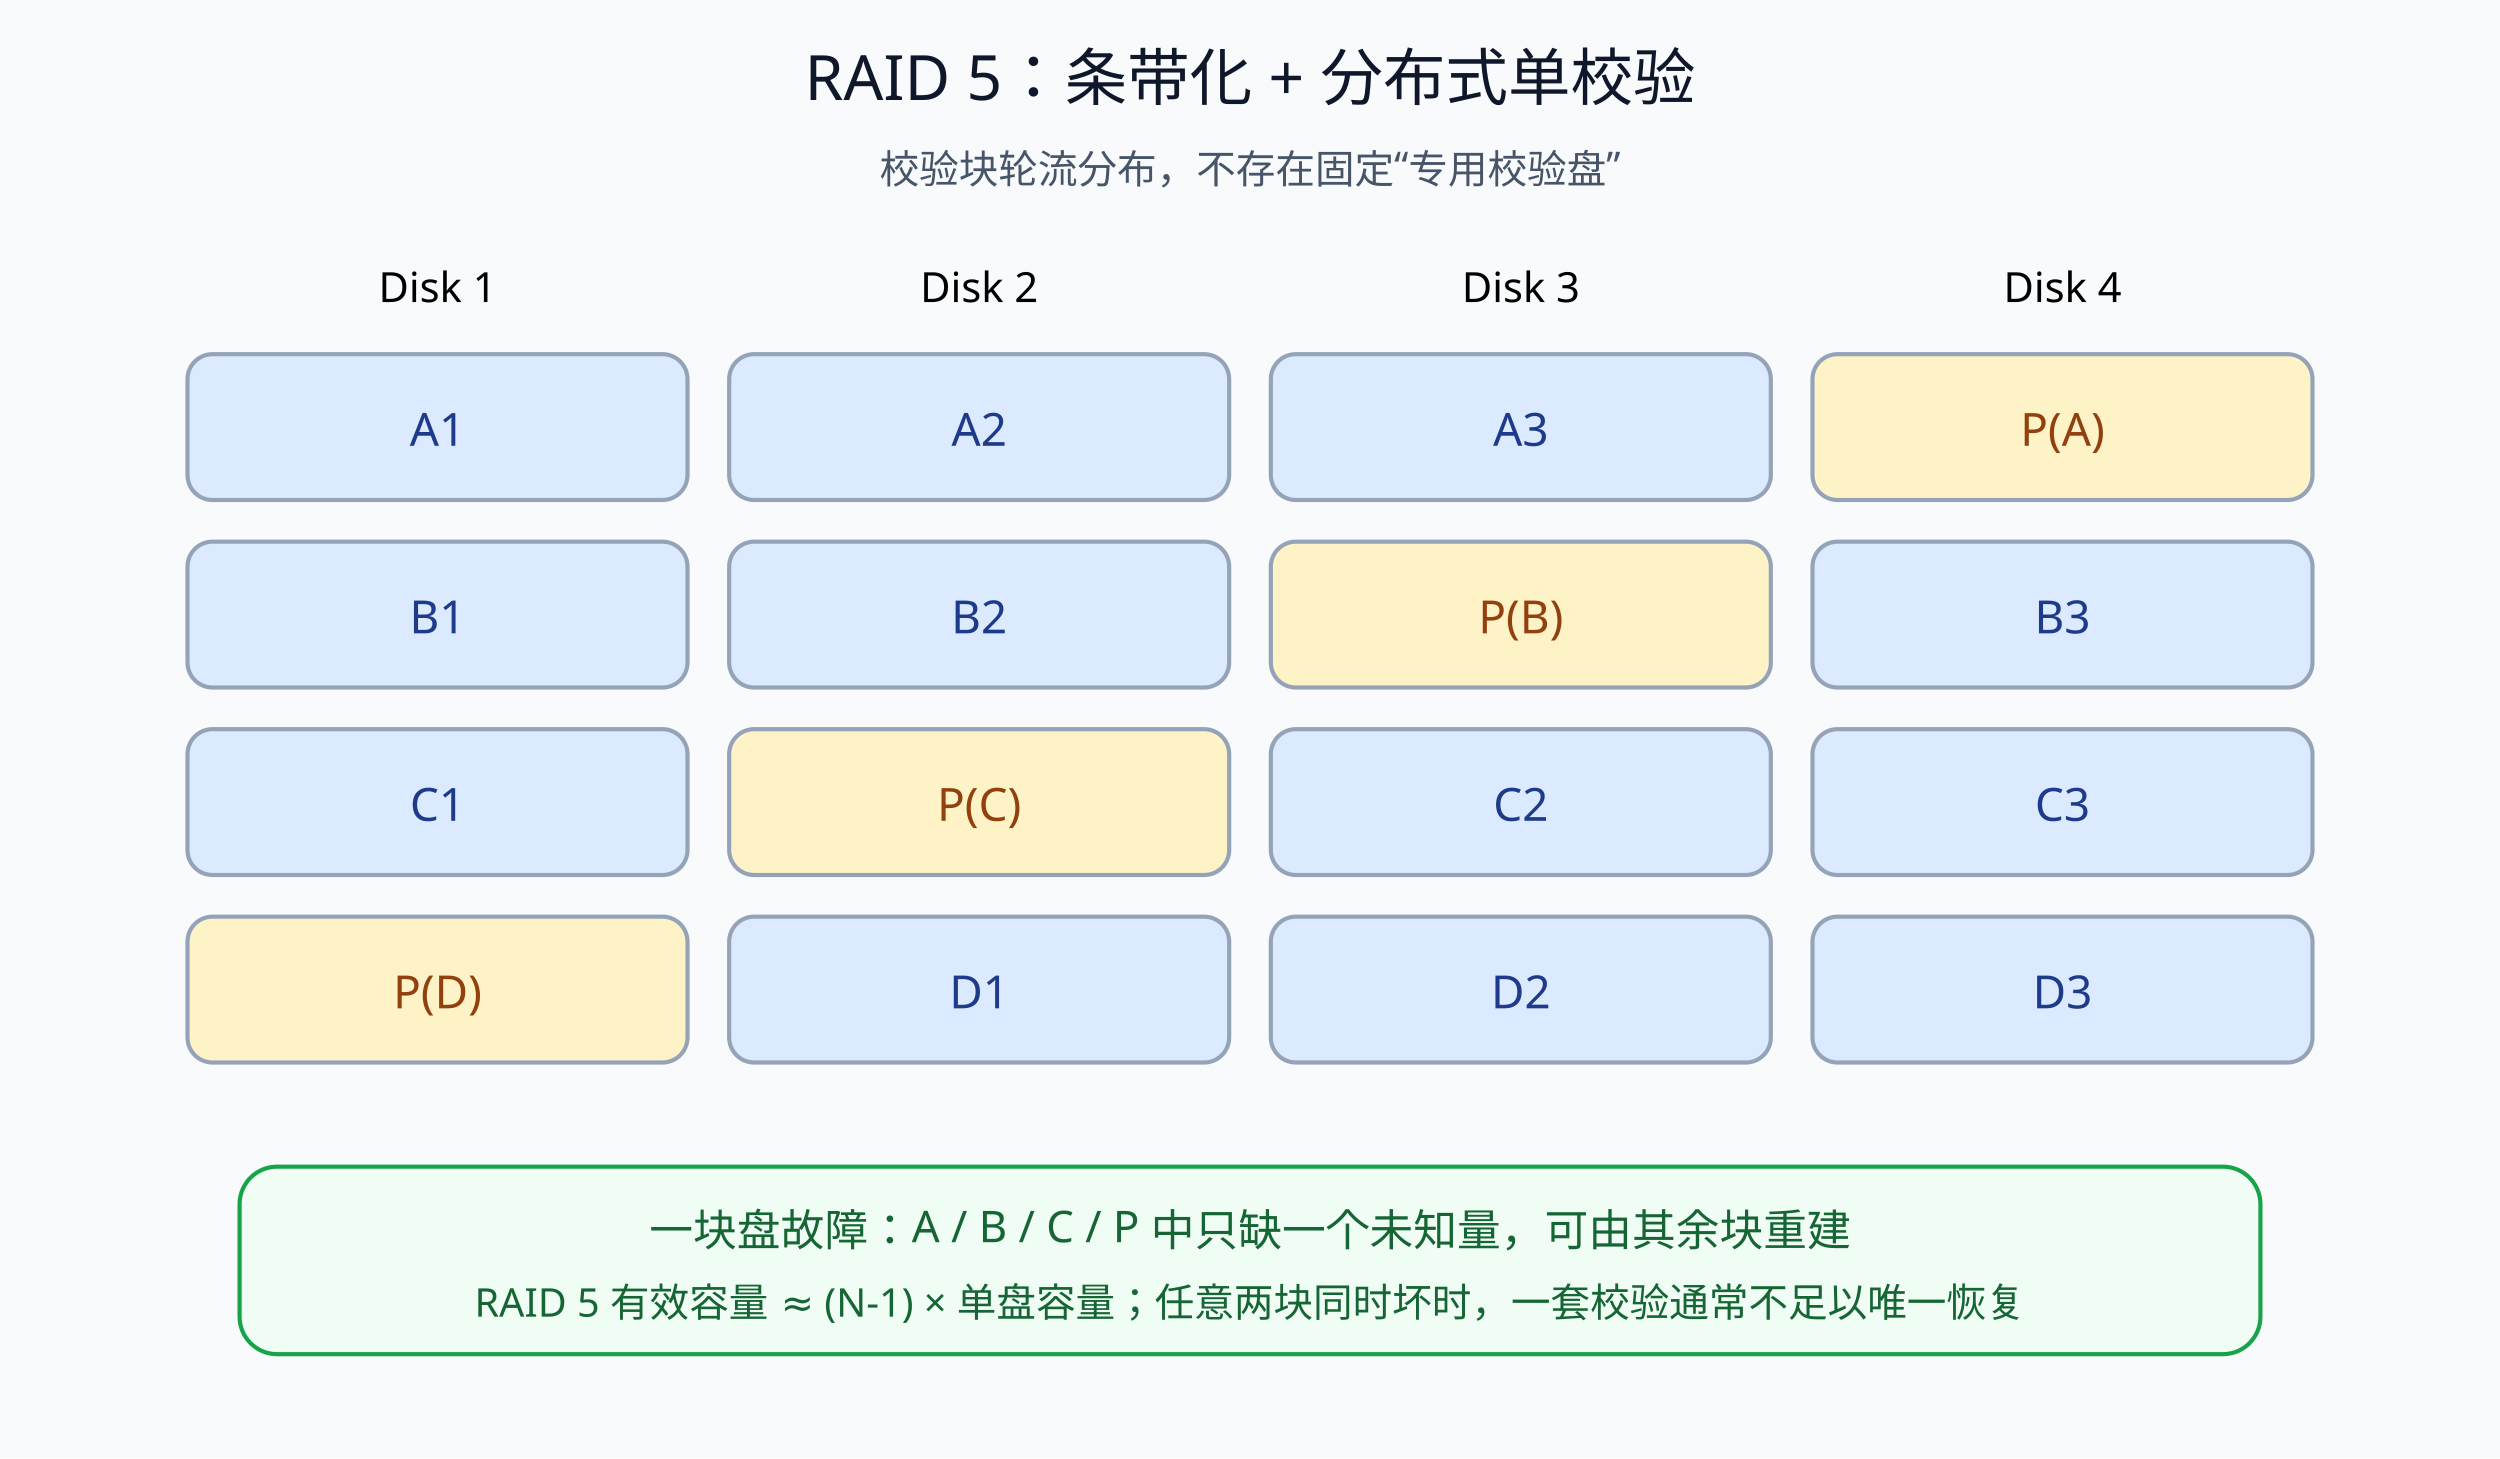
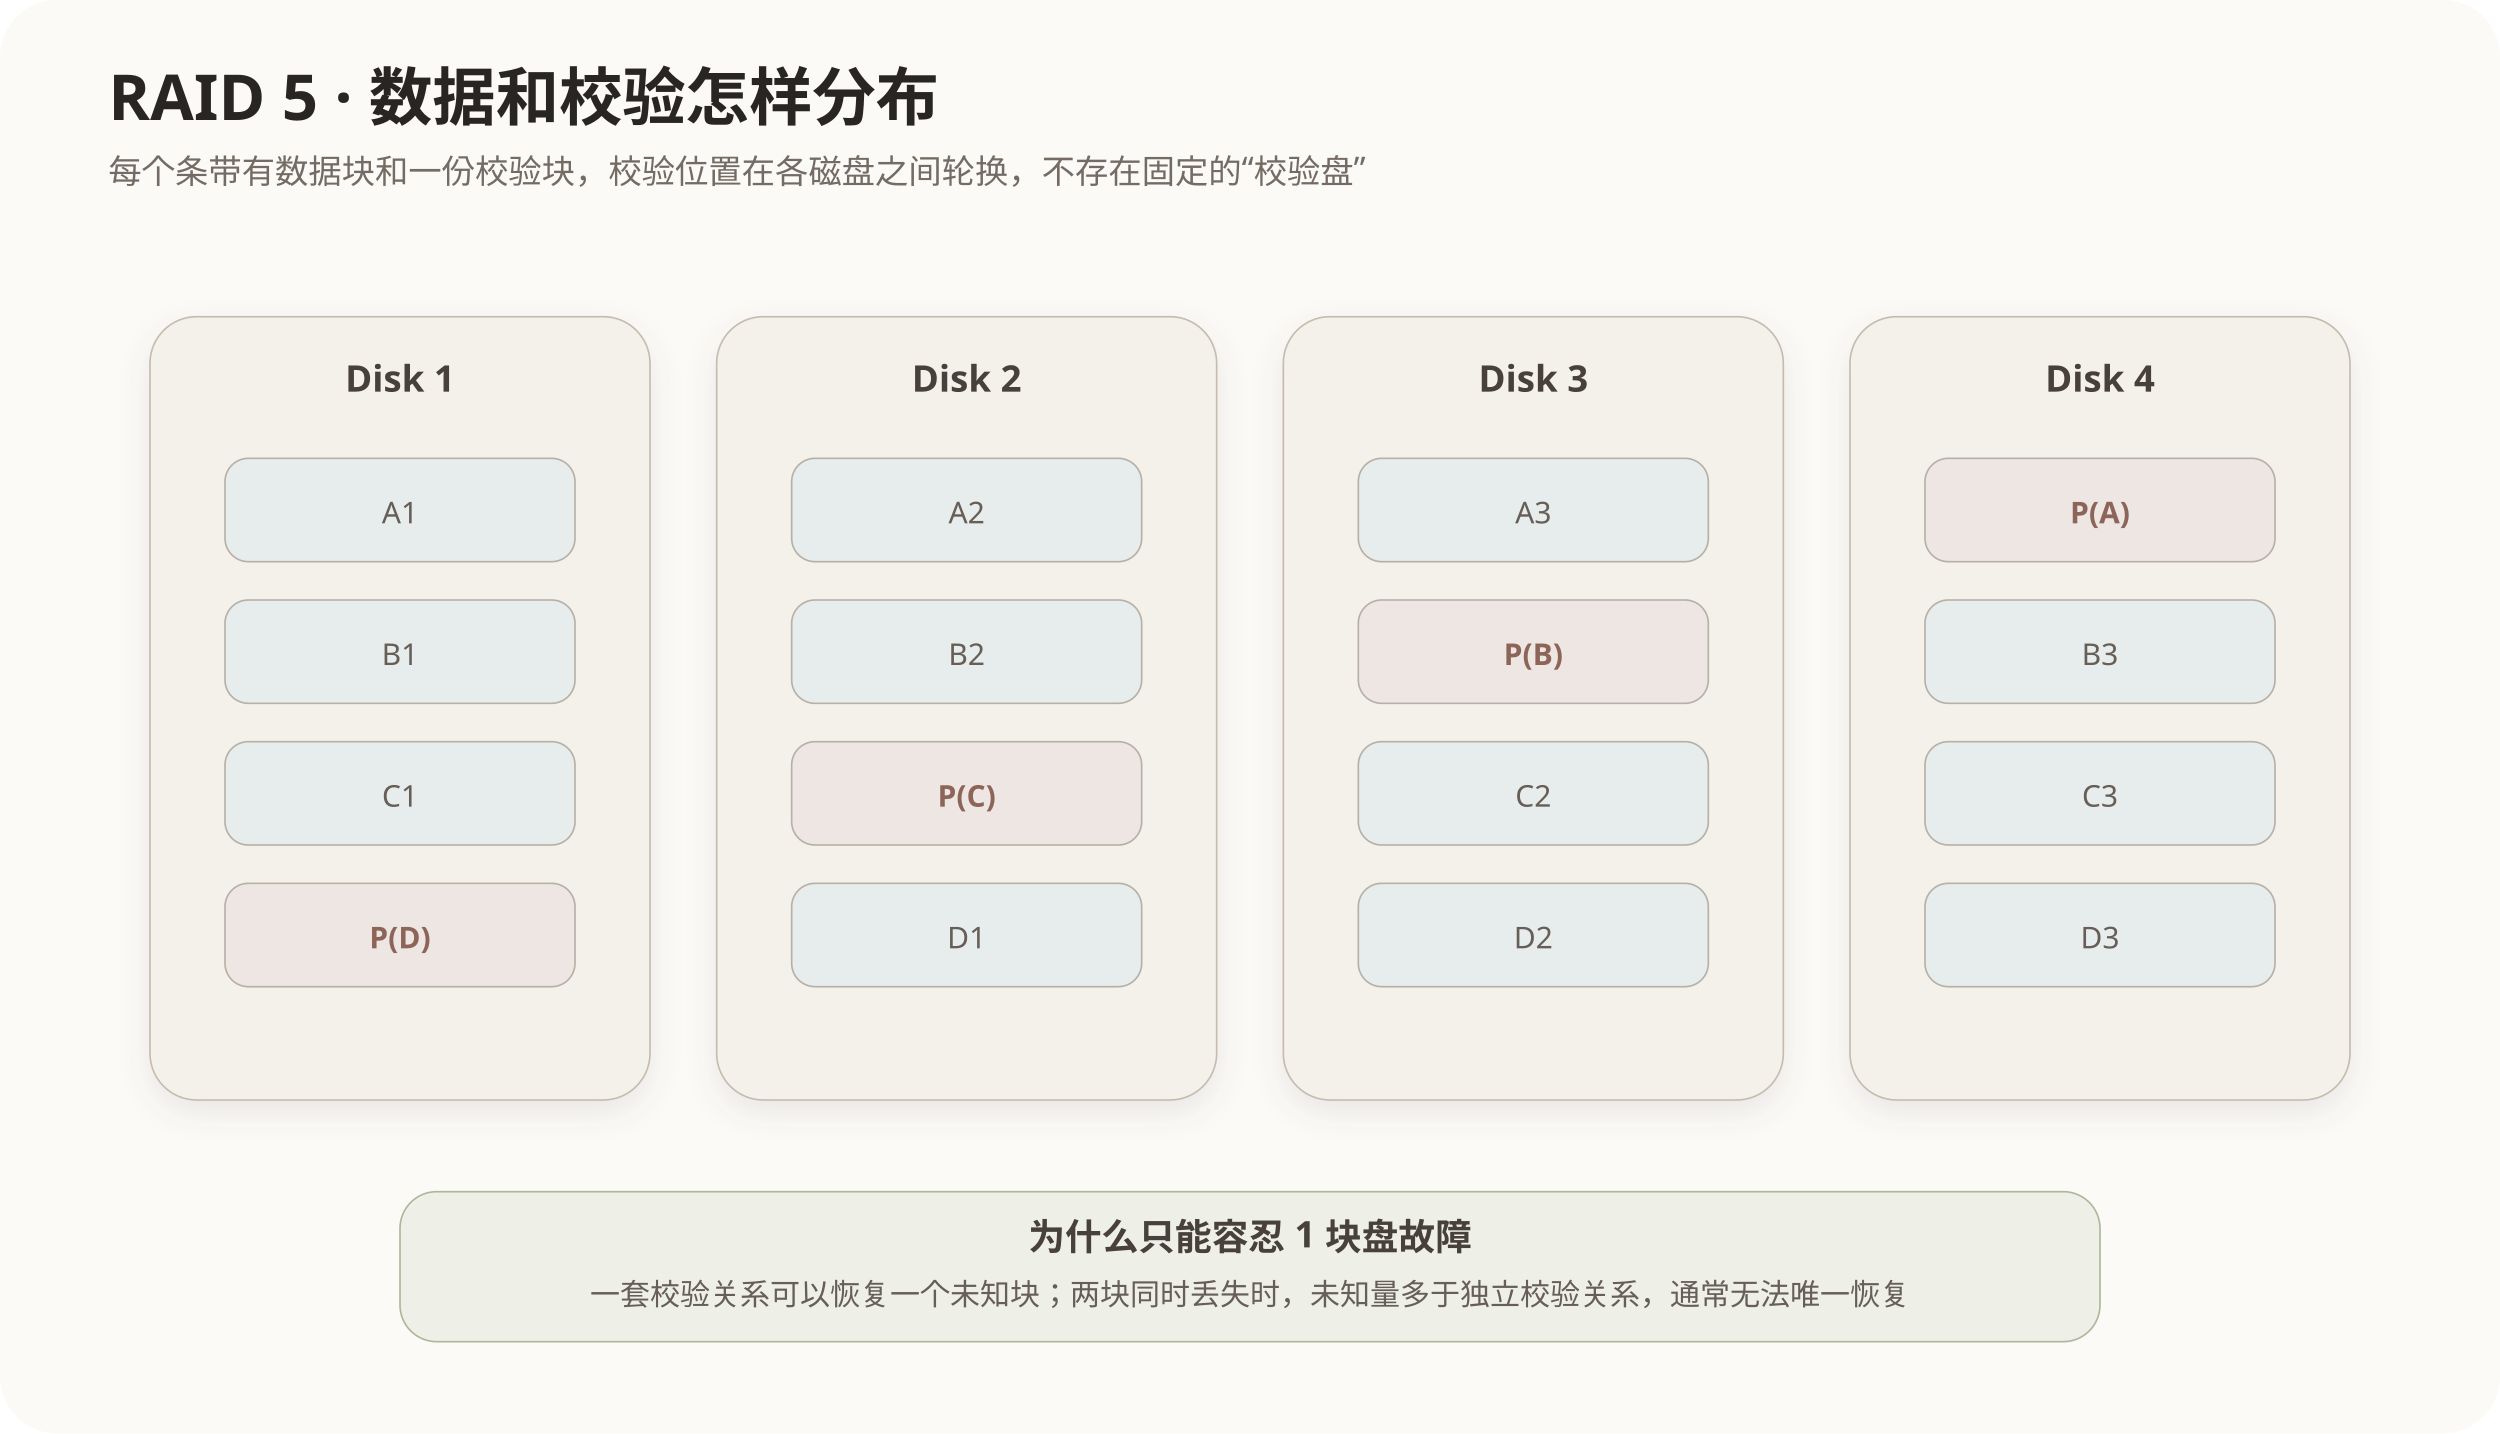
- <svg xmlns="http://www.w3.org/2000/svg" width="1200" height="700" viewBox="0 0 1200 700">
-   <rect width="1200" height="700" fill="#f8fafc" />
-   <text x="600" y="48" text-anchor="middle" font-size="30" font-family="sans-serif" fill="#0f172a">RAID 5：条带化 + 分布式单校验</text>
-   <text x="600" y="88" text-anchor="middle" font-size="19" font-family="sans-serif" fill="#475569">校验块轮流分布，不存在固定“专用校验盘”</text>
-   <g font-family="sans-serif" font-size="20" text-anchor="middle">
-     <text x="210" y="145">Disk 1</text>
-     <text x="470" y="145">Disk 2</text>
-     <text x="730" y="145">Disk 3</text>
-     <text x="990" y="145">Disk 4</text>
+ <svg xmlns="http://www.w3.org/2000/svg" width="1500" height="860" viewBox="0 0 1500 860" role="img" aria-labelledby="t d">
+   <defs>
+     <filter id="s">
+       <feDropShadow dx="0" dy="7" stdDeviation="9" flood-color="#665e55" flood-opacity=".12" />
+     </filter>
+     <style>.h{font:700 38px 'Microsoft YaHei',sans-serif;fill:#282522}.sub{font:20px 'Microsoft YaHei',sans-serif;fill:#746c64}.th{font:700 22px 'Microsoft YaHei',sans-serif;fill:#48413b}.tx{font:18px 'Microsoft YaHei',sans-serif;fill:#665e57}.p{font:700 18px 'Microsoft YaHei',sans-serif;fill:#8d6558}</style>
+   </defs>
+   <rect width="1500" height="860" rx="34" fill="#fbfaf7" />
+   <text x="65" y="72" class="h">RAID 5 · 数据和校验怎样分布</text>
+   <text x="65" y="110" class="sub">每个条带有数据块和一份校验块，校验位置在各磁盘之间轮换，不存在固定的“校验盘”</text>
+   <g filter="url(#s)">
+     <rect x="90" y="190" width="300" height="470" rx="28" fill="#f4f1eb" stroke="#c5bcaf" />
+     <rect x="430" y="190" width="300" height="470" rx="28" fill="#f4f1eb" stroke="#c5bcaf" />
+     <rect x="770" y="190" width="300" height="470" rx="28" fill="#f4f1eb" stroke="#c5bcaf" />
+     <rect x="1110" y="190" width="300" height="470" rx="28" fill="#f4f1eb" stroke="#c5bcaf" />
  </g>
-   <g stroke="#94a3b8" stroke-width="2">
-     <rect x="90" y="170" width="240" height="70" rx="12" fill="#dbeafe" />
-     <rect x="350" y="170" width="240" height="70" rx="12" fill="#dbeafe" />
-     <rect x="610" y="170" width="240" height="70" rx="12" fill="#dbeafe" />
-     <rect x="870" y="170" width="240" height="70" rx="12" fill="#fef3c7" />
-     <rect x="90" y="260" width="240" height="70" rx="12" fill="#dbeafe" />
-     <rect x="350" y="260" width="240" height="70" rx="12" fill="#dbeafe" />
-     <rect x="610" y="260" width="240" height="70" rx="12" fill="#fef3c7" />
-     <rect x="870" y="260" width="240" height="70" rx="12" fill="#dbeafe" />
-     <rect x="90" y="350" width="240" height="70" rx="12" fill="#dbeafe" />
-     <rect x="350" y="350" width="240" height="70" rx="12" fill="#fef3c7" />
-     <rect x="610" y="350" width="240" height="70" rx="12" fill="#dbeafe" />
-     <rect x="870" y="350" width="240" height="70" rx="12" fill="#dbeafe" />
-     <rect x="90" y="440" width="240" height="70" rx="12" fill="#fef3c7" />
-     <rect x="350" y="440" width="240" height="70" rx="12" fill="#dbeafe" />
-     <rect x="610" y="440" width="240" height="70" rx="12" fill="#dbeafe" />
-     <rect x="870" y="440" width="240" height="70" rx="12" fill="#dbeafe" />
+   <g class="th" text-anchor="middle">
+     <text x="240" y="235">Disk 1</text>
+     <text x="580" y="235">Disk 2</text>
+     <text x="920" y="235">Disk 3</text>
+     <text x="1260" y="235">Disk 4</text>
  </g>
-   <g font-family="sans-serif" font-size="22" text-anchor="middle" fill="#1e3a8a">
-     <text x="210" y="214">A1</text>
-     <text x="470" y="214">A2</text>
-     <text x="730" y="214">A3</text>
-     <text x="990" y="214" fill="#92400e">P(A)</text>
-     <text x="210" y="304">B1</text>
-     <text x="470" y="304">B2</text>
-     <text x="730" y="304" fill="#92400e">P(B)</text>
-     <text x="990" y="304">B3</text>
-     <text x="210" y="394">C1</text>
-     <text x="470" y="394" fill="#92400e">P(C)</text>
-     <text x="730" y="394">C2</text>
-     <text x="990" y="394">C3</text>
-     <text x="210" y="484" fill="#92400e">P(D)</text>
-     <text x="470" y="484">D1</text>
-     <text x="730" y="484">D2</text>
-     <text x="990" y="484">D3</text>
+   <g stroke="#b7b0a7">
+     <rect x="135" y="275" width="210" height="62" rx="14" fill="#e7edec" />
+     <rect x="475" y="275" width="210" height="62" rx="14" fill="#e7edec" />
+     <rect x="815" y="275" width="210" height="62" rx="14" fill="#e7edec" />
+     <rect x="1155" y="275" width="210" height="62" rx="14" fill="#eee6e3" />
+     <rect x="135" y="360" width="210" height="62" rx="14" fill="#e7edec" />
+     <rect x="475" y="360" width="210" height="62" rx="14" fill="#e7edec" />
+     <rect x="815" y="360" width="210" height="62" rx="14" fill="#eee6e3" />
+     <rect x="1155" y="360" width="210" height="62" rx="14" fill="#e7edec" />
+     <rect x="135" y="445" width="210" height="62" rx="14" fill="#e7edec" />
+     <rect x="475" y="445" width="210" height="62" rx="14" fill="#eee6e3" />
+     <rect x="815" y="445" width="210" height="62" rx="14" fill="#e7edec" />
+     <rect x="1155" y="445" width="210" height="62" rx="14" fill="#e7edec" />
+     <rect x="135" y="530" width="210" height="62" rx="14" fill="#eee6e3" />
+     <rect x="475" y="530" width="210" height="62" rx="14" fill="#e7edec" />
+     <rect x="815" y="530" width="210" height="62" rx="14" fill="#e7edec" />
+     <rect x="1155" y="530" width="210" height="62" rx="14" fill="#e7edec" />
  </g>
-   <rect x="115" y="560" width="970" height="90" rx="18" fill="#f0fdf4" stroke="#16a34a" stroke-width="2" />
-   <text x="600" y="598" text-anchor="middle" font-size="21" font-family="sans-serif" fill="#166534">一块盘故障：A / B / C / P 中只缺一个未知量，可由其余块重建</text>
-   <text x="600" y="632" text-anchor="middle" font-size="19" font-family="sans-serif" fill="#166534">RAID 5 有效容量 ≈ (N-1) × 单盘容量；任意两块同时坏时，一套校验通常不足以唯一恢复</text>
+   <g class="tx" text-anchor="middle">
+     <text x="240" y="314">A1</text>
+     <text x="580" y="314">A2</text>
+     <text x="920" y="314">A3</text>
+     <text x="1260" y="314" class="p">P(A)</text>
+     <text x="240" y="399">B1</text>
+     <text x="580" y="399">B2</text>
+     <text x="920" y="399" class="p">P(B)</text>
+     <text x="1260" y="399">B3</text>
+     <text x="240" y="484">C1</text>
+     <text x="580" y="484" class="p">P(C)</text>
+     <text x="920" y="484">C2</text>
+     <text x="1260" y="484">C3</text>
+     <text x="240" y="569" class="p">P(D)</text>
+     <text x="580" y="569">D1</text>
+     <text x="920" y="569">D2</text>
+     <text x="1260" y="569">D3</text>
+   </g>
+   <rect x="240" y="715" width="1020" height="90" rx="22" fill="#eef0e8" stroke="#aeb79b" />
+   <text x="750" y="750" text-anchor="middle" class="th">为什么只能容忍 1 块盘故障</text>
+   <text x="750" y="783" text-anchor="middle" class="tx">一套校验关系可以恢复一个未知块；两块同时丢失时，未知量多于独立校验关系，通常无法唯一恢复</text>
</svg>
